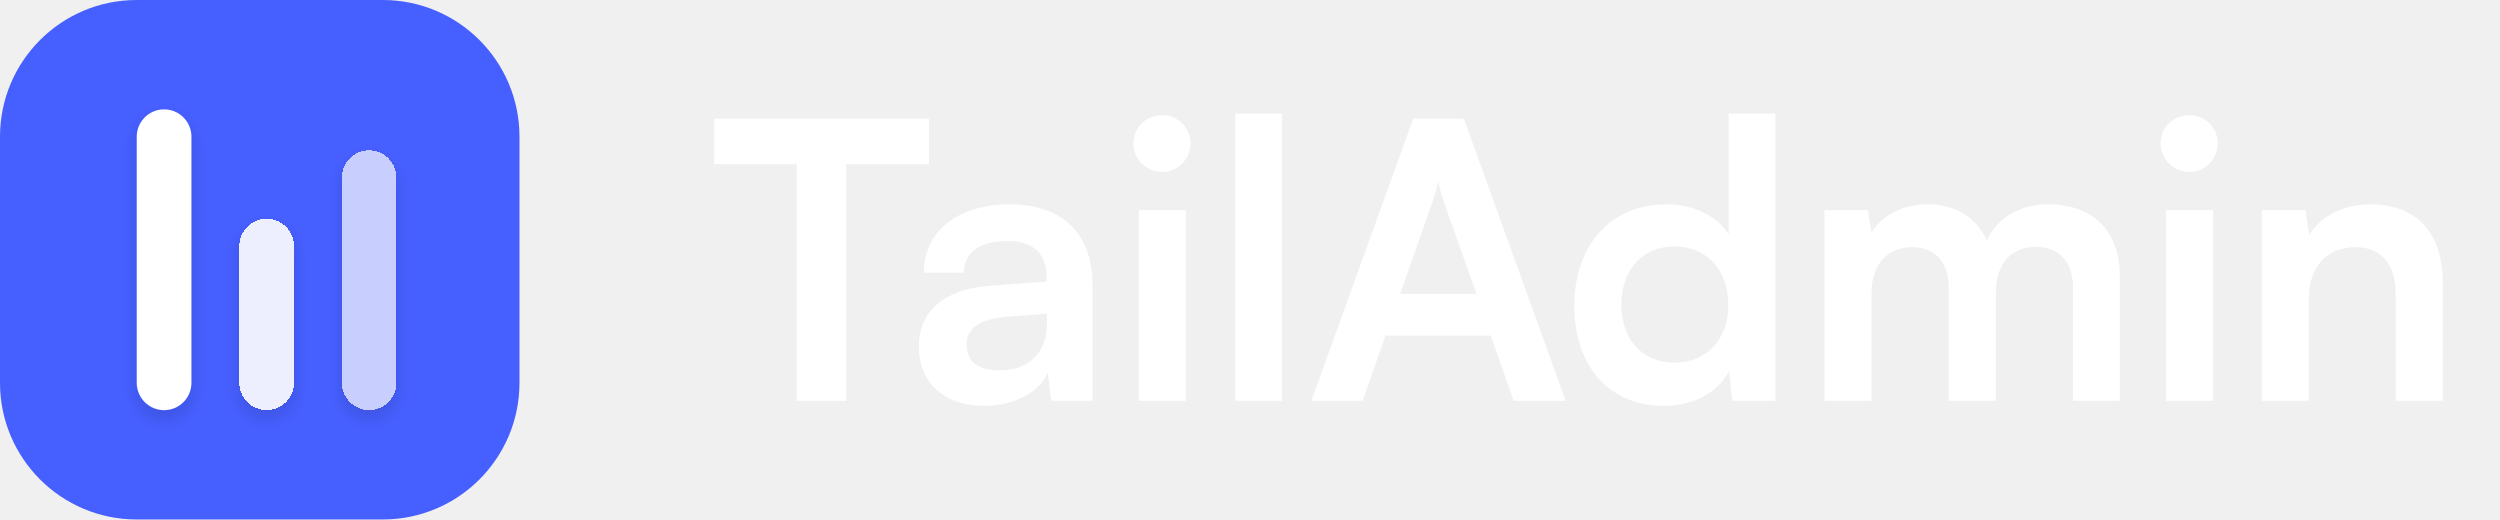
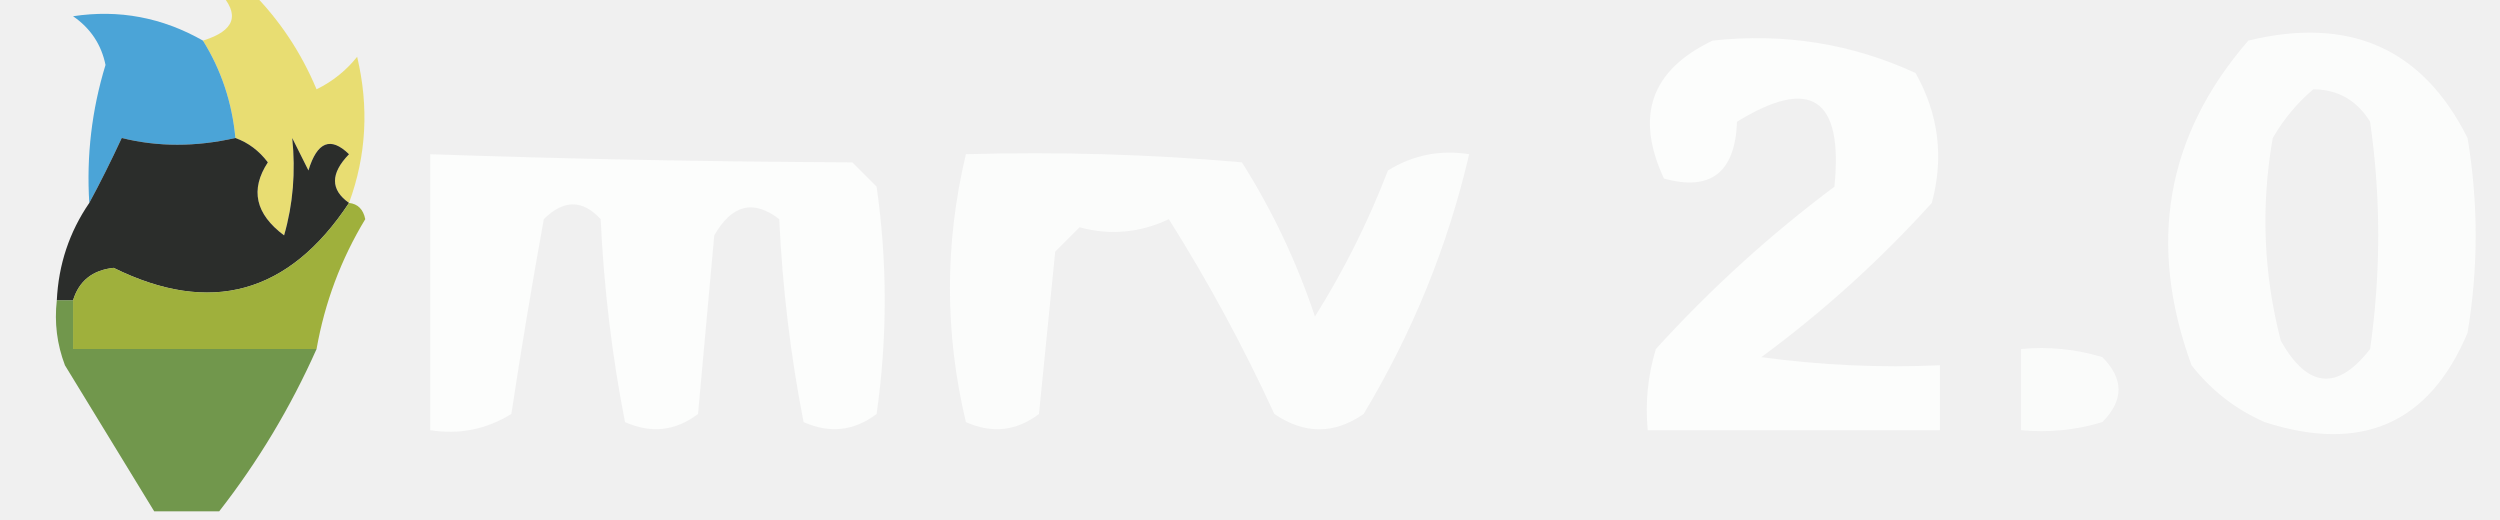
- <svg xmlns="http://www.w3.org/2000/svg" width="154" height="32" viewBox="0 0 154 32" fill="none">
-   <path d="M0 8.421C0 3.77 3.77 0 8.421 0H23.579C28.23 0 32 3.77 32 8.421V23.579C32 28.23 28.23 32 23.579 32H8.421C3.77 32 0 28.23 0 23.579V8.421Z" fill="#465FFF" />
-   <g filter="url(#filter0_d_1608_324)">
-     <path d="M8.424 8.422C8.424 7.491 9.178 6.737 10.108 6.737C11.038 6.737 11.792 7.491 11.792 8.422V23.579C11.792 24.51 11.038 25.264 10.108 25.264C9.178 25.264 8.424 24.51 8.424 23.579V8.422Z" fill="white" />
+ <svg xmlns="http://www.w3.org/2000/svg" version="1.1" width="154px" height="32px" style="shape-rendering:geometricPrecision; text-rendering:geometricPrecision; image-rendering:optimizeQuality; fill-rule:evenodd; clip-rule:evenodd">
+   <g>
+     <path style="opacity:0.557" fill="#e2cf0e" d="M 13.5,-0.5 C 14.167,-0.5 14.833,-0.5 15.5,-0.5C 17.208,1.216 18.542,3.216 19.5,5.5C 20.478,5.023 21.311,4.357 22,3.5C 22.736,6.592 22.569,9.592 21.5,12.5C 20.347,11.687 20.347,10.687 21.5,9.5C 20.369,8.396 19.535,8.729 19,10.5C 18.667,9.833 18.333,9.167 18,8.5C 18.218,10.587 18.051,12.587 17.5,14.5C 15.73,13.18 15.397,11.68 16.5,10C 15.956,9.283 15.289,8.783 14.5,8.5C 14.296,6.315 13.63,4.315 12.5,2.5C 14.481,1.895 14.815,0.895 13.5,-0.5 Z" />
  </g>
-   <g filter="url(#filter1_d_1608_324)">
-     <path d="M14.742 15.157C14.742 14.227 15.496 13.473 16.426 13.473C17.357 13.473 18.111 14.227 18.111 15.157V23.578C18.111 24.508 17.357 25.262 16.426 25.262C15.496 25.262 14.742 24.508 14.742 23.578V15.157Z" fill="white" fill-opacity="0.9" shape-rendering="crispEdges" />
+   <g>
+     <path style="opacity:0.851" fill="#fefffe" d="M 105.5,2.5 C 109.911,2.021 114.078,2.688 118,4.5C 119.422,7.03 119.755,9.697 119,12.5C 115.799,16.036 112.299,19.203 108.5,22C 112.152,22.499 115.818,22.665 119.5,22.5C 119.5,23.833 119.5,25.167 119.5,26.5C 113.5,26.5 107.5,26.5 101.5,26.5C 101.34,24.801 101.506,23.134 102,21.5C 105.367,17.797 109.034,14.464 113,11.5C 113.549,6.033 111.549,4.7 107,7.5C 106.883,10.629 105.383,11.795 102.5,11C 100.702,7.142 101.702,4.309 105.5,2.5 Z" />
  </g>
-   <g filter="url(#filter2_d_1608_324)">
-     <path d="M21.055 10.946C21.055 10.016 21.809 9.262 22.739 9.262C23.669 9.262 24.423 10.016 24.423 10.946V23.578C24.423 24.508 23.669 25.262 22.739 25.262C21.809 25.262 21.055 24.508 21.055 23.578V10.946Z" fill="white" fill-opacity="0.7" shape-rendering="crispEdges" />
+   <g>
+     <path style="opacity:0.824" fill="#fefffe" d="M 138.5,2.5 C 144.741,0.988 149.241,2.988 152,8.5C 152.667,12.5 152.667,16.5 152,20.5C 149.646,26.095 145.479,27.928 139.5,26C 137.714,25.215 136.214,24.049 135,22.5C 132.263,15.01 133.43,8.344 138.5,2.5 Z M 142.5,5.5 C 144.017,5.511 145.184,6.177 146,7.5C 146.667,12.167 146.667,16.833 146,21.5C 143.989,24.092 142.156,23.925 140.5,21C 139.428,16.876 139.262,12.71 140,8.5C 140.698,7.309 141.531,6.309 142.5,5.5 Z" />
  </g>
-   <path d="M44 10.115H49.089V24.691H52.132V10.115H57.221V7.309H44V10.115Z" fill="white" />
-   <path d="M60.617 25C62.448 25 64.042 24.168 64.541 22.955L64.755 24.691H67.299V17.558C67.299 14.3 65.349 12.588 62.187 12.588C59.001 12.588 56.908 14.252 56.908 16.797H59.381C59.381 15.56 60.332 14.847 62.044 14.847C63.518 14.847 64.47 15.489 64.47 17.082V17.343L60.95 17.605C58.168 17.819 56.599 19.174 56.599 21.338C56.599 23.549 58.121 25 60.617 25ZM61.569 22.812C60.261 22.812 59.547 22.289 59.547 21.219C59.547 20.268 60.237 19.674 62.044 19.507L64.493 19.317V19.935C64.493 21.742 63.352 22.812 61.569 22.812Z" fill="white" />
-   <path d="M71.6 10.591C72.551 10.591 73.335 9.806 73.335 8.831C73.335 7.856 72.551 7.095 71.6 7.095C70.601 7.095 69.816 7.856 69.816 8.831C69.816 9.806 70.601 10.591 71.6 10.591ZM70.149 24.691H73.05V12.944H70.149V24.691Z" fill="white" />
-   <path d="M78.972 24.691V7H76.095V24.691H78.972Z" fill="white" />
-   <path d="M83.941 24.691L85.344 20.672H91.835L93.238 24.691H96.448L90.171 7.309H87.056L80.778 24.691H83.941ZM88.221 12.493C88.387 12.017 88.53 11.494 88.601 11.161C88.649 11.518 88.815 12.041 88.958 12.493L90.955 18.104H86.247L88.221 12.493Z" fill="white" />
-   <path d="M102.493 25C104.276 25 105.798 24.215 106.511 22.86L106.701 24.691H109.364V7H106.487V14.443C105.75 13.277 104.3 12.588 102.659 12.588C99.116 12.588 96.976 15.203 96.976 18.865C96.976 22.503 99.092 25 102.493 25ZM103.135 22.337C101.113 22.337 99.877 20.863 99.877 18.77C99.877 16.678 101.113 15.18 103.135 15.18C105.156 15.18 106.464 16.654 106.464 18.77C106.464 20.886 105.156 22.337 103.135 22.337Z" fill="white" />
-   <path d="M115.289 24.691V18.033C115.289 16.131 116.406 15.227 117.785 15.227C119.164 15.227 120.044 16.107 120.044 17.748V24.691H122.945V18.033C122.945 16.107 124.015 15.203 125.418 15.203C126.797 15.203 127.701 16.083 127.701 17.771V24.691H130.578V17.011C130.578 14.3 129.008 12.588 126.155 12.588C124.372 12.588 122.993 13.468 122.398 14.823C121.78 13.468 120.543 12.588 118.76 12.588C117.072 12.588 115.883 13.349 115.289 14.324L115.051 12.944H112.388V24.691H115.289Z" fill="white" />
-   <path d="M134.876 10.591C135.827 10.591 136.612 9.806 136.612 8.831C136.612 7.856 135.827 7.095 134.876 7.095C133.877 7.095 133.093 7.856 133.093 8.831C133.093 9.806 133.877 10.591 134.876 10.591ZM133.426 24.691H136.327V12.944H133.426V24.691Z" fill="white" />
-   <path d="M142.225 24.691V18.366C142.225 16.464 143.318 15.227 145.102 15.227C146.6 15.227 147.575 16.178 147.575 18.152V24.691H150.476V17.462C150.476 14.419 148.954 12.588 146.005 12.588C144.412 12.588 142.985 13.277 142.248 14.466L142.011 12.944H139.324V24.691H142.225Z" fill="white" />
-   <defs>
-     <filter id="filter0_d_1608_324" x="7.424" y="6.237" width="5.368" height="20.526" filterUnits="userSpaceOnUse" color-interpolation-filters="sRGB">
-       <feFlood flood-opacity="0" result="BackgroundImageFix" />
-       <feColorMatrix in="SourceAlpha" type="matrix" values="0 0 0 0 0 0 0 0 0 0 0 0 0 0 0 0 0 0 127 0" result="hardAlpha" />
-       <feOffset dy="0.5" />
-       <feGaussianBlur stdDeviation="0.5" />
-       <feComposite in2="hardAlpha" operator="out" />
-       <feColorMatrix type="matrix" values="0 0 0 0 0 0 0 0 0 0 0 0 0 0 0 0 0 0 0.12 0" />
-       <feBlend mode="normal" in2="BackgroundImageFix" result="effect1_dropShadow_1608_324" />
-       <feBlend mode="normal" in="SourceGraphic" in2="effect1_dropShadow_1608_324" result="shape" />
-     </filter>
-     <filter id="filter1_d_1608_324" x="13.742" y="12.973" width="5.368" height="13.79" filterUnits="userSpaceOnUse" color-interpolation-filters="sRGB">
-       <feFlood flood-opacity="0" result="BackgroundImageFix" />
-       <feColorMatrix in="SourceAlpha" type="matrix" values="0 0 0 0 0 0 0 0 0 0 0 0 0 0 0 0 0 0 127 0" result="hardAlpha" />
-       <feOffset dy="0.5" />
-       <feGaussianBlur stdDeviation="0.5" />
-       <feComposite in2="hardAlpha" operator="out" />
-       <feColorMatrix type="matrix" values="0 0 0 0 0 0 0 0 0 0 0 0 0 0 0 0 0 0 0.12 0" />
-       <feBlend mode="normal" in2="BackgroundImageFix" result="effect1_dropShadow_1608_324" />
-       <feBlend mode="normal" in="SourceGraphic" in2="effect1_dropShadow_1608_324" result="shape" />
-     </filter>
-     <filter id="filter2_d_1608_324" x="20.055" y="8.762" width="5.368" height="18" filterUnits="userSpaceOnUse" color-interpolation-filters="sRGB">
-       <feFlood flood-opacity="0" result="BackgroundImageFix" />
-       <feColorMatrix in="SourceAlpha" type="matrix" values="0 0 0 0 0 0 0 0 0 0 0 0 0 0 0 0 0 0 127 0" result="hardAlpha" />
-       <feOffset dy="0.5" />
-       <feGaussianBlur stdDeviation="0.5" />
-       <feComposite in2="hardAlpha" operator="out" />
-       <feColorMatrix type="matrix" values="0 0 0 0 0 0 0 0 0 0 0 0 0 0 0 0 0 0 0.12 0" />
-       <feBlend mode="normal" in2="BackgroundImageFix" result="effect1_dropShadow_1608_324" />
-       <feBlend mode="normal" in="SourceGraphic" in2="effect1_dropShadow_1608_324" result="shape" />
-     </filter>
-   </defs>
+   <g>
+     <path style="opacity:0.84" fill="#2c96d2" d="M 12.5,2.5 C 13.63,4.315 14.296,6.315 14.5,8.5C 12.061,9.053 9.727,9.053 7.5,8.5C 6.828,9.949 6.161,11.283 5.5,12.5C 5.319,9.603 5.652,6.77 6.5,4C 6.241,2.739 5.574,1.739 4.5,1C 7.322,0.572 9.988,1.072 12.5,2.5 Z" />
+   </g>
+   <g>
+     <path style="opacity:0.876" fill="#101210" d="M 14.5,8.5 C 15.289,8.783 15.956,9.283 16.5,10C 15.397,11.68 15.73,13.18 17.5,14.5C 18.051,12.587 18.218,10.587 18,8.5C 18.333,9.167 18.667,9.833 19,10.5C 19.535,8.729 20.369,8.396 21.5,9.5C 20.347,10.687 20.347,11.687 21.5,12.5C 17.795,18.11 12.961,19.444 7,16.5C 5.699,16.639 4.866,17.305 4.5,18.5C 4.167,18.5 3.833,18.5 3.5,18.5C 3.604,16.297 4.27,14.297 5.5,12.5C 6.161,11.283 6.828,9.949 7.5,8.5C 9.727,9.053 12.061,9.053 14.5,8.5 Z" />
+   </g>
+   <g>
+     <path style="opacity:0.836" fill="#fefffe" d="M 26.5,9.5 C 35.116,9.796 43.782,9.963 52.5,10C 53,10.5 53.5,11 54,11.5C 54.667,16.167 54.667,20.833 54,25.5C 52.612,26.554 51.112,26.72 49.5,26C 48.7,21.92 48.2,17.753 48,13.5C 46.413,12.273 45.079,12.606 44,14.5C 43.667,18.167 43.333,21.833 43,25.5C 41.612,26.554 40.112,26.72 38.5,26C 37.7,21.92 37.2,17.753 37,13.5C 35.887,12.289 34.72,12.289 33.5,13.5C 32.773,17.511 32.107,21.511 31.5,25.5C 29.955,26.452 28.288,26.785 26.5,26.5C 26.5,20.833 26.5,15.167 26.5,9.5 Z" />
+   </g>
+   <g>
+     <path style="opacity:0.815" fill="#fefffe" d="M 59.5,9.5 C 65.192,9.339 70.859,9.505 76.5,10C 78.382,12.978 79.882,16.145 81,19.5C 82.781,16.667 84.281,13.667 85.5,10.5C 87.045,9.548 88.712,9.215 90.5,9.5C 89.192,15.126 87.025,20.459 84,25.5C 82.186,26.76 80.353,26.76 78.5,25.5C 76.588,21.34 74.421,17.34 72,13.5C 70.213,14.343 68.38,14.51 66.5,14C 66,14.5 65.5,15 65,15.5C 64.667,18.833 64.333,22.167 64,25.5C 62.612,26.554 61.112,26.72 59.5,26C 58.189,20.5 58.189,15 59.5,9.5 Z" />
+   </g>
+   <g>
+     <path style="opacity:0.862" fill="#92a61f" d="M 21.5,12.5 C 22.043,12.56 22.376,12.893 22.5,13.5C 21.004,15.973 20.004,18.64 19.5,21.5C 14.5,21.5 9.5,21.5 4.5,21.5C 4.5,20.5 4.5,19.5 4.5,18.5C 4.866,17.305 5.699,16.639 7,16.5C 12.961,19.444 17.795,18.11 21.5,12.5 Z" />
+   </g>
+   <g>
+     <path style="opacity:0.76" fill="#fefffe" d="M 124.5,21.5 C 126.199,21.34 127.866,21.506 129.5,22C 130.833,23.333 130.833,24.667 129.5,26C 127.866,26.494 126.199,26.66 124.5,26.5C 124.5,24.833 124.5,23.167 124.5,21.5 Z" />
+   </g>
+   <g>
+     <path style="opacity:0.849" fill="#5a872f" d="M 3.5,18.5 C 3.833,18.5 4.167,18.5 4.5,18.5C 4.5,19.5 4.5,20.5 4.5,21.5C 9.5,21.5 14.5,21.5 19.5,21.5C 17.898,25.095 15.898,28.429 13.5,31.5C 12.167,31.5 10.833,31.5 9.5,31.5C 7.678,28.528 5.844,25.528 4,22.5C 3.51,21.207 3.343,19.873 3.5,18.5 Z" />
+   </g>
</svg>
